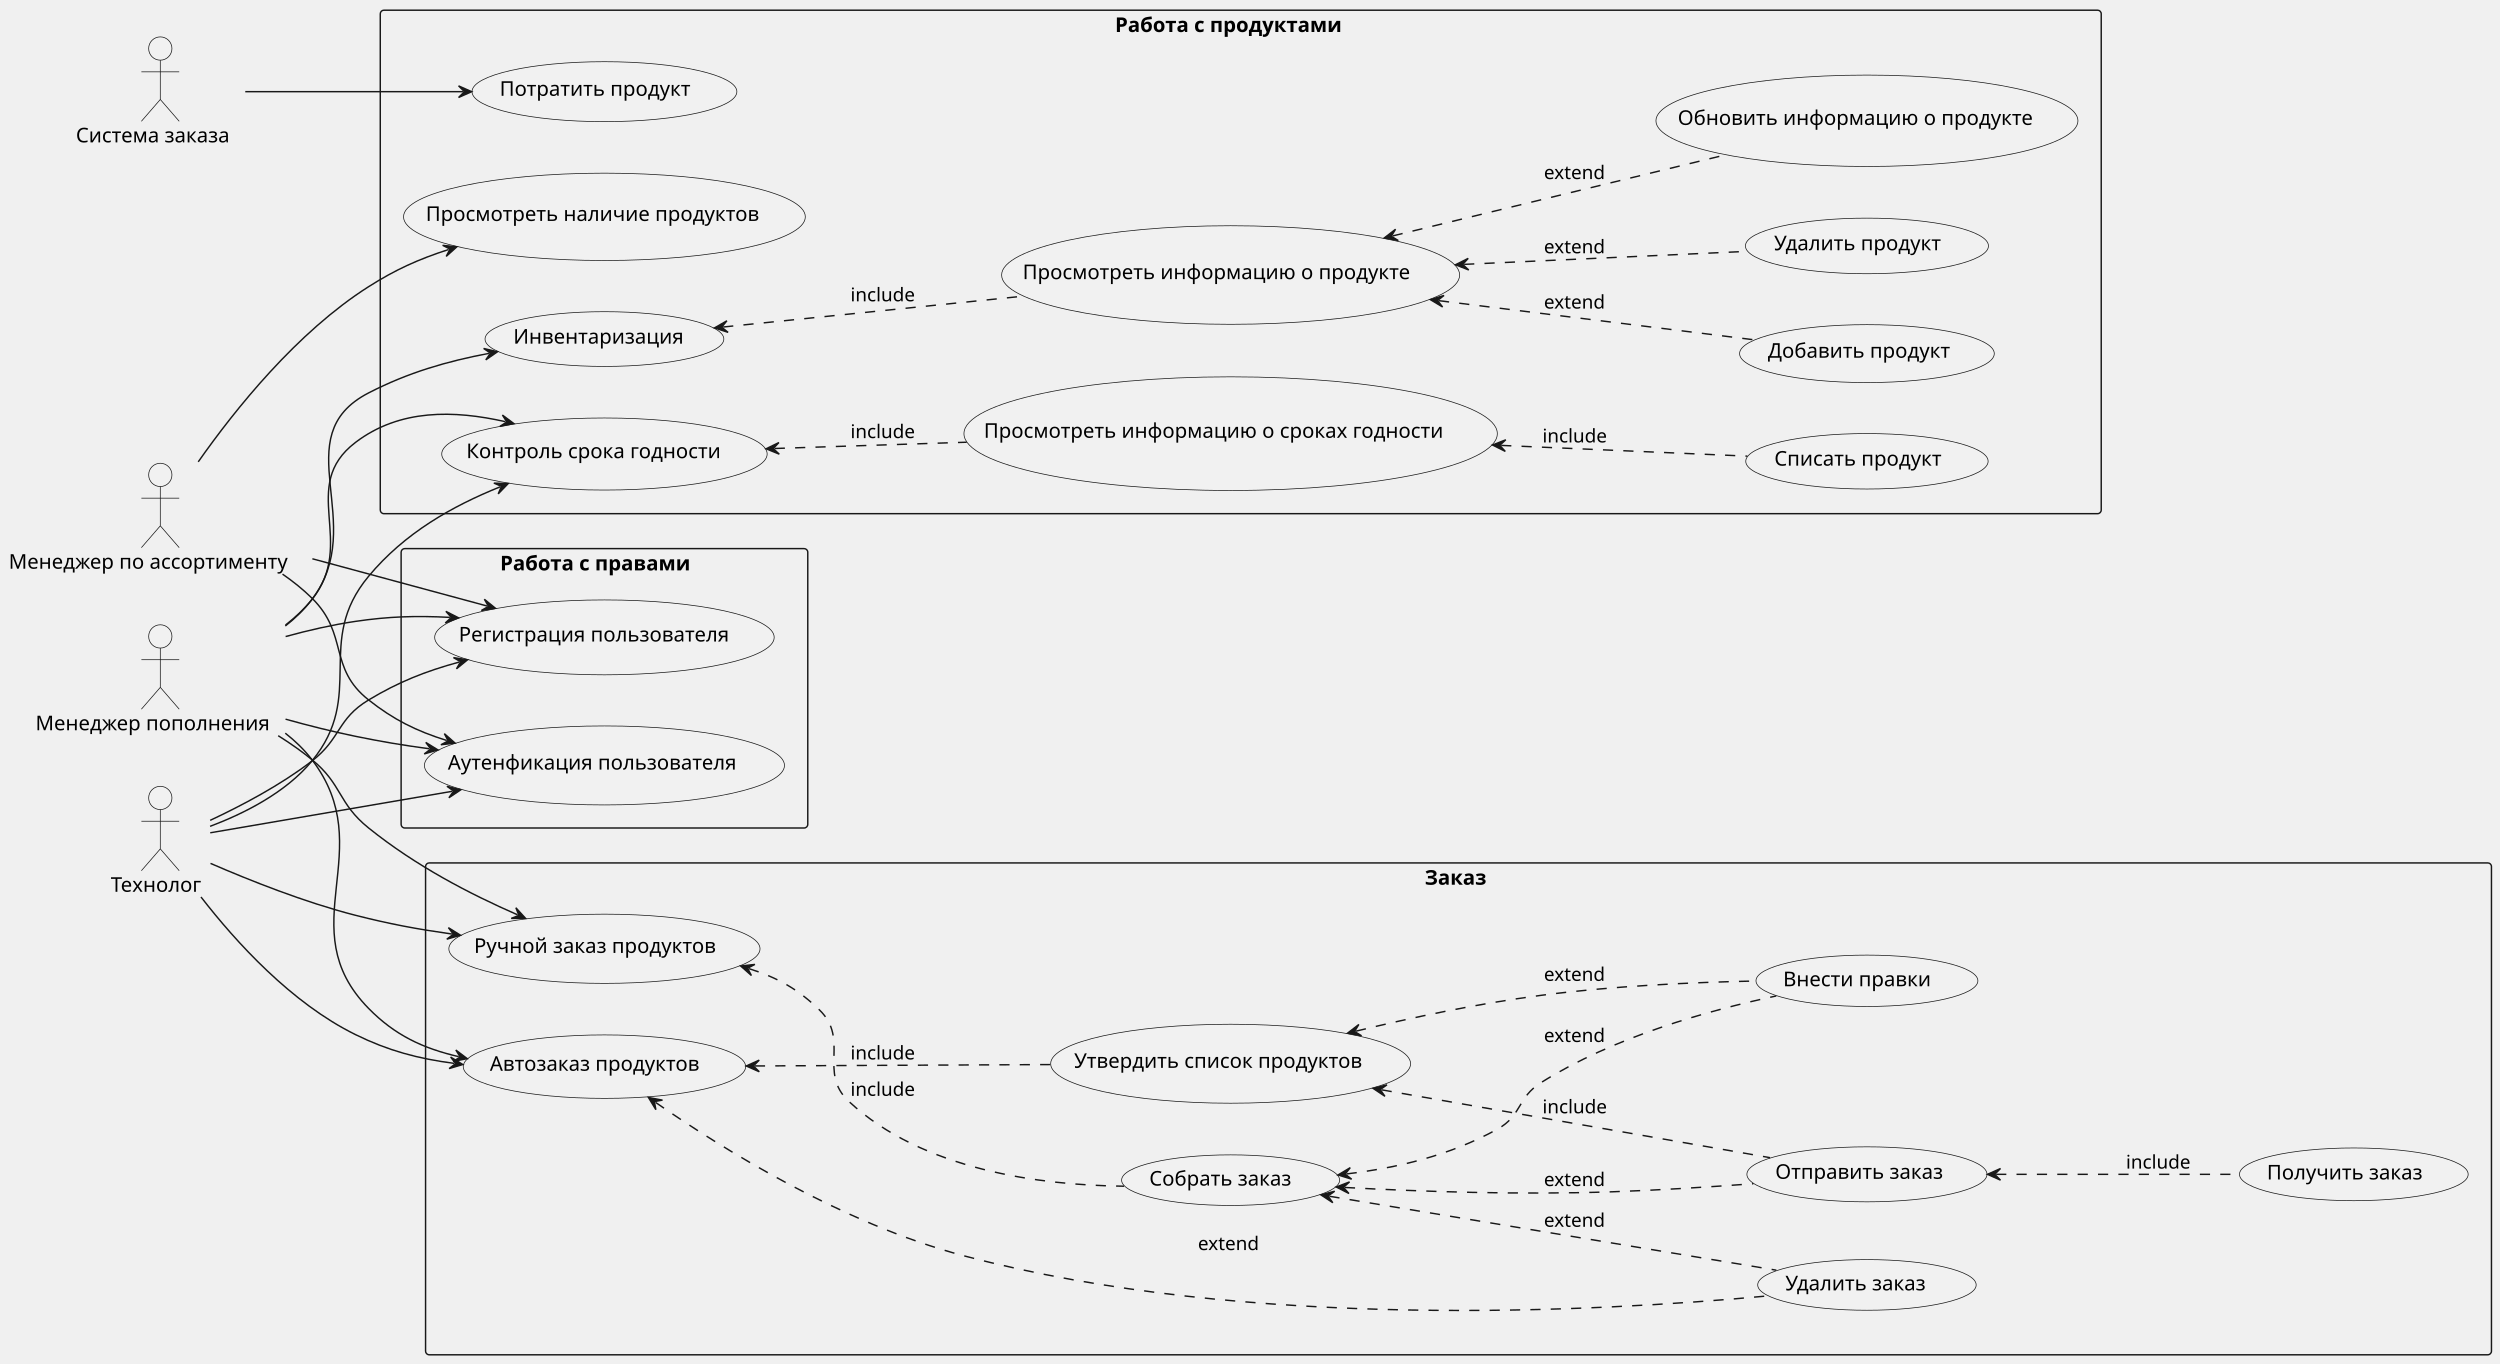
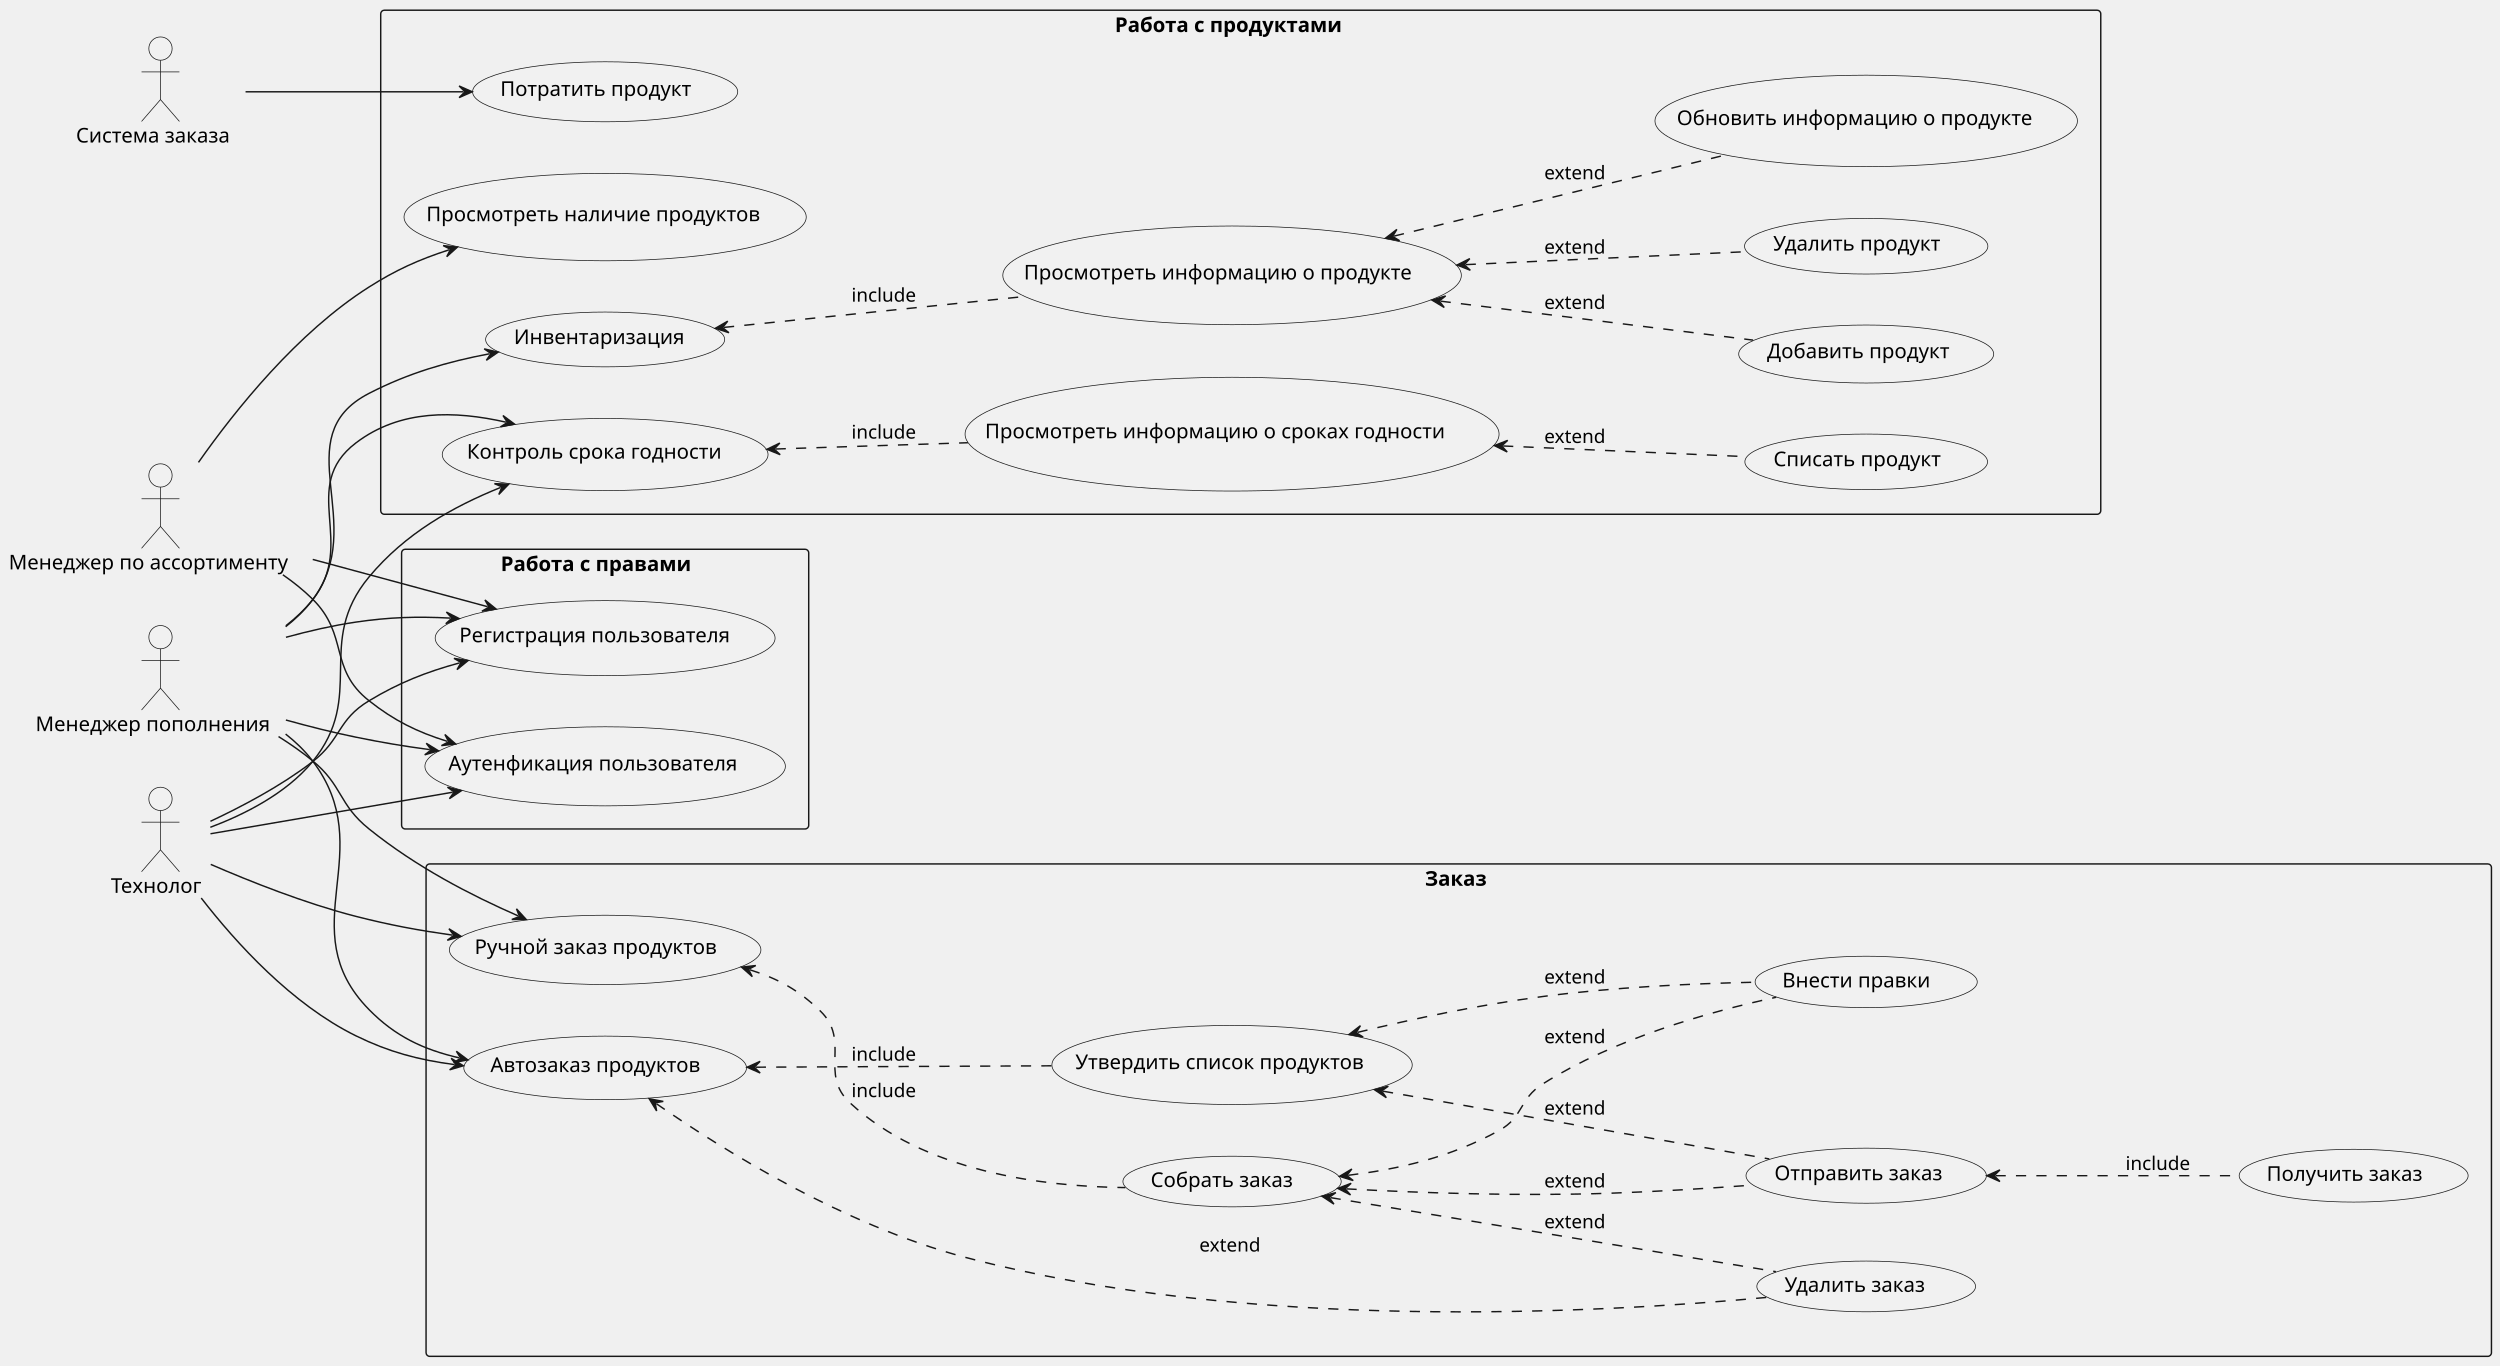
- <svg xmlns="http://www.w3.org/2000/svg" contentStyleType="text/css" data-diagram-type="DESCRIPTION" height="937px" preserveAspectRatio="none" style="width:1718px;height:937px;background:#FFFFFF;" version="1.1" viewBox="0 0 1718 937" width="1718px" zoomAndPan="magnify">
+ <svg xmlns="http://www.w3.org/2000/svg" contentStyleType="text/css" data-diagram-type="DESCRIPTION" height="937px" preserveAspectRatio="none" style="width:1716px;height:937px;background:#FFFFFF;" version="1.1" viewBox="0 0 1716 937" width="1716px" zoomAndPan="magnify">
  <defs />
  <g>
    <g id="cluster_Заказ">
-       <rect fill="none" height="338" rx="2.5" ry="2.5" style="stroke:#181818;stroke-width:1;" width="1419.68" x="292.45" y="593" />
-       <text fill="#000000" font-family="sans-serif" font-size="14" font-weight="bold" lengthAdjust="spacing" textLength="46.477" x="979.051" y="607.995">Заказ</text>
+       <rect fill="#FFFFFF" fill-opacity="0" height="338" rx="2.5" ry="2.5" style="stroke:#181818;stroke-width:1;" width="1417.68" x="292.45" y="593" />
+       <text fill="#000000" font-family="sans-serif" font-size="14" font-weight="bold" lengthAdjust="spacing" textLength="46.477" x="978.051" y="607.995">Заказ</text>
    </g>
    <g id="cluster_Работа с продуктами">
-       <rect fill="none" height="346" rx="2.5" ry="2.5" style="stroke:#181818;stroke-width:1;" width="1182.64" x="261.32" y="7" />
-       <text fill="#000000" font-family="sans-serif" font-size="14" font-weight="bold" lengthAdjust="spacing" textLength="172.772" x="766.254" y="21.995">Работа с продуктами</text>
+       <rect fill="#FFFFFF" fill-opacity="0" height="346" rx="2.5" ry="2.5" style="stroke:#181818;stroke-width:1;" width="1180.64" x="261.32" y="7" />
+       <text fill="#000000" font-family="sans-serif" font-size="14" font-weight="bold" lengthAdjust="spacing" textLength="172.772" x="765.254" y="21.995">Работа с продуктами</text>
    </g>
    <g id="cluster_Работа с правами">
-       <rect fill="none" height="192" rx="2.5" ry="2.5" style="stroke:#181818;stroke-width:1;" width="279.45" x="275.65" y="377" />
+       <rect fill="#FFFFFF" fill-opacity="0" height="192" rx="2.5" ry="2.5" style="stroke:#181818;stroke-width:1;" width="279.45" x="275.65" y="377" />
      <text fill="#000000" font-family="sans-serif" font-size="14" font-weight="bold" lengthAdjust="spacing" textLength="143.411" x="343.669" y="391.995">Работа с правами</text>
    </g>
    <g id="elem_AP">
      <ellipse cx="415.375" cy="732.997" fill="#F1F1F1" rx="97.034" ry="21.807" style="stroke:#181818;stroke-width:0.5;" />
      <text fill="#000000" font-family="sans-serif" font-size="14" lengthAdjust="spacing" textLength="157.5" x="336.625" y="735.844">Автозаказ продуктов</text>
    </g>
    <g id="elem_AP0">
      <ellipse cx="845.69" cy="730.996" fill="#F1F1F1" rx="123.68" ry="27.136" style="stroke:#181818;stroke-width:0.5;" />
      <text fill="#000000" font-family="sans-serif" font-size="14" lengthAdjust="spacing" textLength="215.189" x="738.095" y="733.843">Утвердить список продуктов</text>
    </g>
    <g id="elem_AP1">
-       <ellipse cx="1282.955" cy="673.999" fill="#F1F1F1" rx="76.245" ry="17.649" style="stroke:#181818;stroke-width:0.5;" />
-       <text fill="#000000" font-family="sans-serif" font-size="14" lengthAdjust="spacing" textLength="109.197" x="1225.357" y="677.747">Внести правки</text>
+       <ellipse cx="1280.955" cy="673.999" fill="#F1F1F1" rx="76.245" ry="17.649" style="stroke:#181818;stroke-width:0.5;" />
+       <text fill="#000000" font-family="sans-serif" font-size="14" lengthAdjust="spacing" textLength="109.197" x="1223.357" y="677.747">Внести правки</text>
    </g>
    <g id="elem_AP2">
-       <ellipse cx="1282.961" cy="883.004" fill="#F1F1F1" rx="75.071" ry="17.414" style="stroke:#181818;stroke-width:0.5;" />
-       <text fill="#000000" font-family="sans-serif" font-size="14" lengthAdjust="spacing" textLength="106.196" x="1226.863" y="886.752">Удалить заказ</text>
+       <ellipse cx="1280.961" cy="883.004" fill="#F1F1F1" rx="75.071" ry="17.414" style="stroke:#181818;stroke-width:0.5;" />
+       <text fill="#000000" font-family="sans-serif" font-size="14" lengthAdjust="spacing" textLength="106.196" x="1224.863" y="886.752">Удалить заказ</text>
    </g>
    <g id="elem_AP3">
-       <ellipse cx="1282.961" cy="807" fill="#F1F1F1" rx="82.501" ry="18.9" style="stroke:#181818;stroke-width:0.5;" />
-       <text fill="#000000" font-family="sans-serif" font-size="14" lengthAdjust="spacing" textLength="124.503" x="1219.946" y="810.103">Отправить заказ</text>
+       <ellipse cx="1280.961" cy="807" fill="#F1F1F1" rx="82.501" ry="18.9" style="stroke:#181818;stroke-width:0.5;" />
+       <text fill="#000000" font-family="sans-serif" font-size="14" lengthAdjust="spacing" textLength="124.503" x="1217.946" y="810.103">Отправить заказ</text>
    </g>
    <g id="elem_AP4">
-       <ellipse cx="1617.552" cy="806.996" fill="#F1F1F1" rx="78.582" ry="18.116" style="stroke:#181818;stroke-width:0.5;" />
-       <text fill="#000000" font-family="sans-serif" font-size="14" lengthAdjust="spacing" textLength="115.056" x="1557.806" y="810.534">Получить заказ</text>
+       <ellipse cx="1615.552" cy="806.996" fill="#F1F1F1" rx="78.582" ry="18.116" style="stroke:#181818;stroke-width:0.5;" />
+       <text fill="#000000" font-family="sans-serif" font-size="14" lengthAdjust="spacing" textLength="115.056" x="1555.806" y="810.534">Получить заказ</text>
    </g>
    <g id="elem_RZ">
      <ellipse cx="415.368" cy="651.996" fill="#F1F1F1" rx="106.928" ry="23.786" style="stroke:#181818;stroke-width:0.5;" />
      <text fill="#000000" font-family="sans-serif" font-size="14" lengthAdjust="spacing" textLength="179.218" x="325.759" y="654.842">Ручной заказ продуктов</text>
    </g>
    <g id="elem_RZ1">
      <ellipse cx="845.687" cy="811.003" fill="#F1F1F1" rx="74.917" ry="17.383" style="stroke:#181818;stroke-width:0.5;" />
      <text fill="#000000" font-family="sans-serif" font-size="14" lengthAdjust="spacing" textLength="105.8" x="789.787" y="814.751">Собрать заказ</text>
    </g>
    <g id="elem_PP">
      <ellipse cx="415.365" cy="149.001" fill="#F1F1F1" rx="138.055" ry="30.011" style="stroke:#181818;stroke-width:0.5;" />
      <text fill="#000000" font-family="sans-serif" font-size="14" lengthAdjust="spacing" textLength="245.526" x="292.602" y="151.848">Просмотреть наличие продуктов</text>
    </g>
    <g id="elem_KS">
      <ellipse cx="415.375" cy="312.005" fill="#F1F1F1" rx="111.825" ry="24.765" style="stroke:#181818;stroke-width:0.5;" />
      <text fill="#000000" font-family="sans-serif" font-size="14" lengthAdjust="spacing" textLength="189.82" x="320.464" y="314.852">Контроль срока годности</text>
    </g>
    <g id="elem_KS1">
      <ellipse cx="845.694" cy="298.003" fill="#F1F1F1" rx="183.264" ry="39.053" style="stroke:#181818;stroke-width:0.5;" />
      <text fill="#000000" font-family="sans-serif" font-size="14" lengthAdjust="spacing" textLength="339.199" x="676.095" y="300.849">Просмотреть информацию о сроках годности</text>
    </g>
    <g id="elem_KS2">
-       <ellipse cx="1282.964" cy="316.997" fill="#F1F1F1" rx="83.284" ry="19.057" style="stroke:#181818;stroke-width:0.5;" />
-       <text fill="#000000" font-family="sans-serif" font-size="14" lengthAdjust="spacing" textLength="126.342" x="1219.296" y="320.012">Списать продукт</text>
+       <ellipse cx="1280.964" cy="316.997" fill="#F1F1F1" rx="83.284" ry="19.057" style="stroke:#181818;stroke-width:0.5;" />
+       <text fill="#000000" font-family="sans-serif" font-size="14" lengthAdjust="spacing" textLength="126.342" x="1217.296" y="320.012">Списать продукт</text>
    </g>
    <g id="elem_KS3">
      <ellipse cx="415.372" cy="63" fill="#F1F1F1" rx="91.002" ry="20.6" style="stroke:#181818;stroke-width:0.5;" />
      <text fill="#000000" font-family="sans-serif" font-size="14" lengthAdjust="spacing" textLength="144.006" x="343.369" y="65.847">Потратить продукт</text>
    </g>
    <g id="elem_UC1">
      <ellipse cx="415.37" cy="233" fill="#F1F1F1" rx="82.05" ry="18.81" style="stroke:#181818;stroke-width:0.5;" />
      <text fill="#000000" font-family="sans-serif" font-size="14" lengthAdjust="spacing" textLength="123.436" x="352.731" y="236.153">Инвентаризация</text>
    </g>
    <g id="elem_UC2">
-       <ellipse cx="1282.96" cy="243.004" fill="#F1F1F1" rx="87.52" ry="19.904" style="stroke:#181818;stroke-width:0.5;" />
-       <text fill="#000000" font-family="sans-serif" font-size="14" lengthAdjust="spacing" textLength="136.103" x="1214.908" y="245.851">Добавить продукт</text>
+       <ellipse cx="1280.96" cy="243.004" fill="#F1F1F1" rx="87.52" ry="19.904" style="stroke:#181818;stroke-width:0.5;" />
+       <text fill="#000000" font-family="sans-serif" font-size="14" lengthAdjust="spacing" textLength="136.103" x="1212.908" y="245.851">Добавить продукт</text>
    </g>
    <g id="elem_UC3">
-       <ellipse cx="1282.962" cy="169.002" fill="#F1F1F1" rx="83.512" ry="19.102" style="stroke:#181818;stroke-width:0.5;" />
-       <text fill="#000000" font-family="sans-serif" font-size="14" lengthAdjust="spacing" textLength="126.875" x="1219.103" y="171.993">Удалить продукт</text>
+       <ellipse cx="1280.962" cy="169.002" fill="#F1F1F1" rx="83.512" ry="19.102" style="stroke:#181818;stroke-width:0.5;" />
+       <text fill="#000000" font-family="sans-serif" font-size="14" lengthAdjust="spacing" textLength="126.875" x="1217.103" y="171.993">Удалить продукт</text>
    </g>
    <g id="elem_UC4">
-       <ellipse cx="1282.963" cy="83.001" fill="#F1F1F1" rx="145.003" ry="31.401" style="stroke:#181818;stroke-width:0.5;" />
-       <text fill="#000000" font-family="sans-serif" font-size="14" lengthAdjust="spacing" textLength="260.066" x="1152.93" y="85.847">Обновить информацию о продукте</text>
+       <ellipse cx="1280.963" cy="83.001" fill="#F1F1F1" rx="145.003" ry="31.401" style="stroke:#181818;stroke-width:0.5;" />
+       <text fill="#000000" font-family="sans-serif" font-size="14" lengthAdjust="spacing" textLength="260.066" x="1150.93" y="85.847">Обновить информацию о продукте</text>
    </g>
    <g id="elem_UC6">
      <ellipse cx="845.685" cy="188.995" fill="#F1F1F1" rx="157.375" ry="33.875" style="stroke:#181818;stroke-width:0.5;" />
      <text fill="#000000" font-family="sans-serif" font-size="14" lengthAdjust="spacing" textLength="285.804" x="702.783" y="191.842">Просмотреть информацию о продукте</text>
    </g>
    <g id="elem_UR1">
      <ellipse cx="415.365" cy="438.003" fill="#F1F1F1" rx="116.665" ry="25.733" style="stroke:#181818;stroke-width:0.5;" />
      <text fill="#000000" font-family="sans-serif" font-size="14" lengthAdjust="spacing" textLength="200.225" x="315.253" y="440.85">Регистрация пользователя</text>
    </g>
    <g id="elem_UR2">
      <ellipse cx="415.375" cy="526.005" fill="#F1F1F1" rx="123.725" ry="27.145" style="stroke:#181818;stroke-width:0.5;" />
      <text fill="#000000" font-family="sans-serif" font-size="14" lengthAdjust="spacing" textLength="215.284" x="307.733" y="528.852">Аутенфикация пользователя</text>
    </g>
    <g id="elem_MS">
      <ellipse cx="110.159" cy="326.35" fill="#F1F1F1" rx="8" ry="8" style="stroke:#181818;stroke-width:0.5;" />
-       <path d="M110.159,334.35 L110.159,361.35 M97.159,342.35 L123.159,342.35 M110.159,361.35 L97.159,376.35 M110.159,361.35 L123.159,376.35 " fill="none" style="stroke:#181818;stroke-width:0.5;" />
+       <path d="M110.159,334.35 L110.159,361.35 M97.159,342.35 L123.159,342.35 M110.159,361.35 L97.159,376.35 M110.159,361.35 L123.159,376.35 " fill="#FFFFFF" fill-opacity="0" style="stroke:#181818;stroke-width:0.5;" />
      <text fill="#000000" font-family="sans-serif" font-size="14" lengthAdjust="spacing" textLength="208.318" x="6" y="390.845">Менеджер по ассортименту</text>
    </g>
    <g id="elem_MP">
      <ellipse cx="110.164" cy="437.35" fill="#F1F1F1" rx="8" ry="8" style="stroke:#181818;stroke-width:0.5;" />
-       <path d="M110.164,445.35 L110.164,472.35 M97.164,453.35 L123.164,453.35 M110.164,472.35 L97.164,487.35 M110.164,472.35 L123.164,487.35 " fill="none" style="stroke:#181818;stroke-width:0.5;" />
+       <path d="M110.164,445.35 L110.164,472.35 M97.164,453.35 L123.164,453.35 M110.164,472.35 L97.164,487.35 M110.164,472.35 L123.164,487.35 " fill="#FFFFFF" fill-opacity="0" style="stroke:#181818;stroke-width:0.5;" />
      <text fill="#000000" font-family="sans-serif" font-size="14" lengthAdjust="spacing" textLength="171.527" x="24.4" y="501.845">Менеджер пополнения</text>
    </g>
    <g id="elem_T">
      <ellipse cx="110.159" cy="548.35" fill="#F1F1F1" rx="8" ry="8" style="stroke:#181818;stroke-width:0.5;" />
-       <path d="M110.159,556.35 L110.159,583.35 M97.159,564.35 L123.159,564.35 M110.159,583.35 L97.159,598.35 M110.159,583.35 L123.159,598.35 " fill="none" style="stroke:#181818;stroke-width:0.5;" />
+       <path d="M110.159,556.35 L110.159,583.35 M97.159,564.35 L123.159,564.35 M110.159,583.35 L97.159,598.35 M110.159,583.35 L123.159,598.35 " fill="#FFFFFF" fill-opacity="0" style="stroke:#181818;stroke-width:0.5;" />
      <text fill="#000000" font-family="sans-serif" font-size="14" lengthAdjust="spacing" textLength="68.038" x="76.14" y="612.845">Технолог</text>
    </g>
    <g id="elem_R">
      <ellipse cx="110.156" cy="33.35" fill="#F1F1F1" rx="8" ry="8" style="stroke:#181818;stroke-width:0.5;" />
-       <path d="M110.156,41.35 L110.156,68.35 M97.156,49.35 L123.156,49.35 M110.156,68.35 L97.156,83.35 M110.156,68.35 L123.156,83.35 " fill="none" style="stroke:#181818;stroke-width:0.5;" />
+       <path d="M110.156,41.35 L110.156,68.35 M97.156,49.35 L123.156,49.35 M110.156,68.35 L97.156,83.35 M110.156,68.35 L123.156,83.35 " fill="#FFFFFF" fill-opacity="0" style="stroke:#181818;stroke-width:0.5;" />
      <text fill="#000000" font-family="sans-serif" font-size="14" lengthAdjust="spacing" textLength="116.013" x="52.15" y="97.845">Система заказа</text>
    </g>
    <g id="link_MS_PP">
-       <path d="M136.23,317.38 C161.62,281.23 204.08,228.25 253.32,197 C271.67,185.35 287.273,178.272 308.263,171.462 " fill="none" id="MS-to-PP" style="stroke:#181818;stroke-width:1;" />
+       <path d="M136.23,317.38 C161.62,281.23 204.08,228.25 253.32,197 C271.67,185.35 287.273,178.272 308.263,171.462 " fill="#FFFFFF" fill-opacity="0" id="MS-to-PP" style="stroke:#181818;stroke-width:1;" />
      <polygon fill="#181818" points="313.97,169.61,304.175,168.583,309.214,171.153,306.644,176.192,313.97,169.61" style="stroke:#181818;stroke-width:1;" />
    </g>
    <g id="link_MS_UR1">
-       <path d="M214.66,383.99 C256.01,395.17 296.888,406.223 334.708,416.453 " fill="none" id="MS-to-UR1" style="stroke:#181818;stroke-width:1;" />
+       <path d="M214.66,383.99 C256.01,395.17 296.888,406.223 334.708,416.453 " fill="#FFFFFF" fill-opacity="0" id="MS-to-UR1" style="stroke:#181818;stroke-width:1;" />
      <polygon fill="#181818" points="340.5,418.02,332.857,411.809,335.673,416.714,330.768,419.531,340.5,418.02" style="stroke:#181818;stroke-width:1;" />
    </g>
    <g id="link_MS_UR2">
-       <path d="M194.15,394.53 C201.37,399.54 208.24,405.03 214.32,411 C239.73,435.95 225.35,458.95 253.32,481 C270.53,494.57 285.874,502.259 307.034,508.878 " fill="none" id="MS-to-UR2" style="stroke:#181818;stroke-width:1;" />
+       <path d="M194.15,394.53 C201.37,399.54 208.24,405.03 214.32,411 C239.73,435.95 225.35,458.95 253.32,481 C270.53,494.57 285.874,502.259 307.034,508.878 " fill="#FFFFFF" fill-opacity="0" id="MS-to-UR2" style="stroke:#181818;stroke-width:1;" />
      <polygon fill="#181818" points="312.76,510.67,305.365,504.165,307.988,509.177,302.976,511.8,312.76,510.67" style="stroke:#181818;stroke-width:1;" />
    </g>
    <g id="link_T_AP">
-       <path d="M138.12,616.41 C162.17,647.44 200.33,689.39 244.32,711 C266.9,722.09 287.151,727.479 312.121,730.759 " fill="none" id="T-to-AP" style="stroke:#181818;stroke-width:1;" />
+       <path d="M138.12,616.41 C162.17,647.44 200.33,689.39 244.32,711 C266.9,722.09 287.151,727.479 312.121,730.759 " fill="#FFFFFF" fill-opacity="0" id="T-to-AP" style="stroke:#181818;stroke-width:1;" />
      <polygon fill="#181818" points="318.07,731.54,309.668,726.402,313.113,730.889,308.626,734.334,318.07,731.54" style="stroke:#181818;stroke-width:1;" />
    </g>
    <g id="link_T_RZ">
-       <path d="M144.66,593.32 C171.18,604.83 209.42,620.09 244.32,629 C267.41,634.9 286.738,638.527 310.558,641.867 " fill="none" id="T-to-RZ" style="stroke:#181818;stroke-width:1;" />
+       <path d="M144.66,593.32 C171.18,604.83 209.42,620.09 244.32,629 C267.41,634.9 286.738,638.527 310.558,641.867 " fill="#FFFFFF" fill-opacity="0" id="T-to-RZ" style="stroke:#181818;stroke-width:1;" />
      <polygon fill="#181818" points="316.5,642.7,308.143,637.489,311.548,642.006,307.032,645.412,316.5,642.7" style="stroke:#181818;stroke-width:1;" />
    </g>
    <g id="link_T_UR1">
-       <path d="M144.43,563.74 C165.51,553.88 192.77,539.59 214.32,523 C234.5,507.46 231.49,494.13 253.32,481 C273.9,468.62 292.281,461.318 315.541,454.978 " fill="none" id="T-to-UR1" style="stroke:#181818;stroke-width:1;" />
+       <path d="M144.43,563.74 C165.51,553.88 192.77,539.59 214.32,523 C234.5,507.46 231.49,494.13 253.32,481 C273.9,468.62 292.281,461.318 315.541,454.978 " fill="#FFFFFF" fill-opacity="0" id="T-to-UR1" style="stroke:#181818;stroke-width:1;" />
      <polygon fill="#181818" points="321.33,453.4,311.595,451.908,316.506,454.715,313.699,459.626,321.33,453.4" style="stroke:#181818;stroke-width:1;" />
    </g>
    <g id="link_T_UR2">
-       <path d="M144.48,572.29 C185.63,565.23 251.536,553.924 310.756,543.774 " fill="none" id="T-to-UR2" style="stroke:#181818;stroke-width:1;" />
+       <path d="M144.48,572.29 C185.63,565.23 251.536,553.924 310.756,543.774 " fill="#FFFFFF" fill-opacity="0" id="T-to-UR2" style="stroke:#181818;stroke-width:1;" />
      <polygon fill="#181818" points="316.67,542.76,307.124,540.338,311.742,543.605,308.475,548.223,316.67,542.76" style="stroke:#181818;stroke-width:1;" />
    </g>
    <g id="link_T_KS">
-       <path d="M144.37,567.86 C167.09,559.32 196.24,544.92 214.32,523 C251.88,477.44 215.55,441.39 253.32,396 C278.13,366.18 310.717,347.878 343.657,334.568 " fill="none" id="T-to-KS" style="stroke:#181818;stroke-width:1;" />
+       <path d="M144.37,567.86 C167.09,559.32 196.24,544.92 214.32,523 C251.88,477.44 215.55,441.39 253.32,396 C278.13,366.18 310.717,347.878 343.657,334.568 " fill="#FFFFFF" fill-opacity="0" id="T-to-KS" style="stroke:#181818;stroke-width:1;" />
      <polygon fill="#181818" points="349.22,332.32,339.377,331.983,344.584,334.193,342.374,339.4,349.22,332.32" style="stroke:#181818;stroke-width:1;" />
    </g>
    <g id="link_MP_AP">
-       <path d="M196.05,503.85 C202.89,509.2 209.14,515.23 214.32,522 C261.66,583.93 198.73,637.35 253.32,693 C271.27,711.3 290.366,720.361 315.266,726.151 " fill="none" id="MP-to-AP" style="stroke:#181818;stroke-width:1;" />
+       <path d="M196.05,503.85 C202.89,509.2 209.14,515.23 214.32,522 C261.66,583.93 198.73,637.35 253.32,693 C271.27,711.3 290.366,720.361 315.266,726.151 " fill="#FFFFFF" fill-opacity="0" id="MP-to-AP" style="stroke:#181818;stroke-width:1;" />
      <polygon fill="#181818" points="321.11,727.51,313.25,721.576,316.24,726.378,311.438,729.368,321.11,727.51" style="stroke:#181818;stroke-width:1;" />
    </g>
    <g id="link_MP_KS">
-       <path d="M196.21,429.52 C202.93,424.31 209.11,418.49 214.32,412 C245.49,373.14 204.66,334.15 244.32,304 C274.79,280.84 312.097,281.84 347.307,289.78 " fill="none" id="MP-to-KS" style="stroke:#181818;stroke-width:1;" />
+       <path d="M196.21,429.52 C202.93,424.31 209.11,418.49 214.32,412 C245.49,373.14 204.66,334.15 244.32,304 C274.79,280.84 312.097,281.84 347.307,289.78 " fill="#FFFFFF" fill-opacity="0" id="MP-to-KS" style="stroke:#181818;stroke-width:1;" />
      <polygon fill="#181818" points="353.16,291.1,345.26,285.218,348.283,290,343.5,293.022,353.16,291.1" style="stroke:#181818;stroke-width:1;" />
    </g>
    <g id="link_R_KS3">
-       <path d="M168.55,63 C212.41,63 267.72,63 318.13,63 " fill="none" id="R-to-KS3" style="stroke:#181818;stroke-width:1;" />
+       <path d="M168.55,63 C212.41,63 267.72,63 318.13,63 " fill="#FFFFFF" fill-opacity="0" id="R-to-KS3" style="stroke:#181818;stroke-width:1;" />
      <polygon fill="#181818" points="324.13,63,315.13,59,319.13,63,315.13,67,324.13,63" style="stroke:#181818;stroke-width:1;" />
    </g>
    <g id="link_MP_UC1">
-       <path d="M196.08,430.18 C202.91,424.82 209.16,418.78 214.32,412 C253.96,359.92 195.15,300 253.32,270 C280.6,255.93 307.315,248.267 336.035,242.827 " fill="none" id="MP-to-UC1" style="stroke:#181818;stroke-width:1;" />
+       <path d="M196.08,430.18 C202.91,424.82 209.16,418.78 214.32,412 C253.96,359.92 195.15,300 253.32,270 C280.6,255.93 307.315,248.267 336.035,242.827 " fill="#FFFFFF" fill-opacity="0" id="MP-to-UC1" style="stroke:#181818;stroke-width:1;" />
      <polygon fill="#181818" points="341.93,241.71,332.343,239.455,337.017,242.641,333.832,247.315,341.93,241.71" style="stroke:#181818;stroke-width:1;" />
    </g>
    <g id="link_MP_RZ">
-       <path d="M191.18,505.57 C199.29,510.67 207.16,516.16 214.32,522 C235.36,539.15 232.16,552 253.32,569 C285.93,595.21 322.625,614.18 355.656,628.67 " fill="none" id="MP-to-RZ" style="stroke:#181818;stroke-width:1;" />
+       <path d="M191.18,505.57 C199.29,510.67 207.16,516.16 214.32,522 C235.36,539.15 232.16,552 253.32,569 C285.93,595.21 322.625,614.18 355.656,628.67 " fill="#FFFFFF" fill-opacity="0" id="MP-to-RZ" style="stroke:#181818;stroke-width:1;" />
      <polygon fill="#181818" points="361.15,631.08,354.515,623.801,356.571,629.071,351.301,631.127,361.15,631.08" style="stroke:#181818;stroke-width:1;" />
    </g>
    <g id="link_MP_UR1">
-       <path d="M196.28,437.43 C212.07,433.1 228.56,429.32 244.32,427 C267.15,423.64 285.868,423.046 309.178,424.266 " fill="none" id="MP-to-UR1" style="stroke:#181818;stroke-width:1;" />
+       <path d="M196.28,437.43 C212.07,433.1 228.56,429.32 244.32,427 C267.15,423.64 285.868,423.046 309.178,424.266 " fill="#FFFFFF" fill-opacity="0" id="MP-to-UR1" style="stroke:#181818;stroke-width:1;" />
      <polygon fill="#181818" points="315.17,424.58,306.391,420.115,310.177,424.319,305.973,428.104,315.17,424.58" style="stroke:#181818;stroke-width:1;" />
    </g>
    <g id="link_MP_UR2">
-       <path d="M196.23,494.22 C212.09,498.63 228.62,502.8 244.32,506 C262.52,509.71 276.033,512.002 295.033,514.552 " fill="none" id="MP-to-UR2" style="stroke:#181818;stroke-width:1;" />
+       <path d="M196.23,494.22 C212.09,498.63 228.62,502.8 244.32,506 C262.52,509.71 276.033,512.002 295.033,514.552 " fill="#FFFFFF" fill-opacity="0" id="MP-to-UR2" style="stroke:#181818;stroke-width:1;" />
      <polygon fill="#181818" points="300.98,515.35,292.592,510.188,296.024,514.685,291.528,518.117,300.98,515.35" style="stroke:#181818;stroke-width:1;" />
    </g>
    <g id="link_AP_AP0">
-       <path d="M518.76,732.522 C580.56,732.232 655.34,731.88 721.74,731.57 " fill="none" id="AP-backto-AP0" style="stroke:#181818;stroke-width:1;stroke-dasharray:7.0,7.0;" />
+       <path d="M518.76,732.522 C580.56,732.232 655.34,731.88 721.74,731.57 " fill="#FFFFFF" fill-opacity="0" id="AP-backto-AP0" style="stroke:#181818;stroke-width:1;stroke-dasharray:7.0,7.0;" />
      <polygon fill="#181818" points="512.76,732.55,521.779,736.508,517.76,732.527,521.741,728.508,512.76,732.55" style="stroke:#181818;stroke-width:1;" />
      <text fill="#000000" font-family="sans-serif" font-size="13" lengthAdjust="spacing" textLength="47.1" x="584.43" y="728.067">include</text>
    </g>
    <g id="link_AP_AP2">
-       <path d="M450.521,757.588 C494.831,788.298 577.9,840.59 662.43,863 C857.47,914.71 1099.15,901.4 1214.52,890.58 " fill="none" id="AP-backto-AP2" style="stroke:#181818;stroke-width:1;stroke-dasharray:7.0,7.0;" />
-       <polygon fill="#181818" points="445.59,754.17,450.709,762.584,449.7,757.018,455.266,756.009,445.59,754.17" style="stroke:#181818;stroke-width:1;" />
+       <path d="M450.521,757.579 C494.831,788.299 577.9,840.59 662.43,863 C856.83,914.55 1097.74,901.32 1212.74,890.54 " fill="#FFFFFF" fill-opacity="0" id="AP-backto-AP2" style="stroke:#181818;stroke-width:1;stroke-dasharray:7.0,7.0;" />
+       <polygon fill="#181818" points="445.59,754.16,450.707,762.575,449.699,757.009,455.265,756.001,445.59,754.16" style="stroke:#181818;stroke-width:1;" />
      <text fill="#000000" font-family="sans-serif" font-size="13" lengthAdjust="spacing" textLength="45.278" x="823.19" y="859.067">extend</text>
    </g>
    <g id="link_AP0_AP1">
-       <path d="M931.821,708.607 C971.471,698.997 1014.52,689.87 1058.96,684 C1107.75,677.55 1163.02,675.04 1206.32,674.15 " fill="none" id="AP0-backto-AP1" style="stroke:#181818;stroke-width:1;stroke-dasharray:7.0,7.0;" />
-       <polygon fill="#181818" points="925.99,710.02,935.679,711.788,930.849,708.842,933.795,704.013,925.99,710.02" style="stroke:#181818;stroke-width:1;" />
-       <text fill="#000000" font-family="sans-serif" font-size="13" lengthAdjust="spacing" textLength="45.278" x="1060.96" y="674.067">extend</text>
+       <path d="M931.821,708.617 C971.471,699.007 1014.52,689.88 1058.96,684 C1107.03,677.64 1161.44,675.12 1204.24,674.2 " fill="#FFFFFF" fill-opacity="0" id="AP0-backto-AP1" style="stroke:#181818;stroke-width:1;stroke-dasharray:7.0,7.0;" />
+       <polygon fill="#181818" points="925.99,710.03,935.679,711.798,930.849,708.852,933.795,704.023,925.99,710.03" style="stroke:#181818;stroke-width:1;" />
+       <text fill="#000000" font-family="sans-serif" font-size="13" lengthAdjust="spacing" textLength="45.278" x="1059.96" y="675.067">extend</text>
    </g>
    <g id="link_AP0_AP3">
-       <path d="M949.471,748.942 C1032.521,763.442 1143.97,782.91 1216.4,795.55 " fill="none" id="AP0-backto-AP3" style="stroke:#181818;stroke-width:1;stroke-dasharray:7.0,7.0;" />
-       <polygon fill="#181818" points="943.56,747.91,951.738,753.398,948.486,748.77,953.114,745.518,943.56,747.91" style="stroke:#181818;stroke-width:1;" />
-       <text fill="#000000" font-family="sans-serif" font-size="13" lengthAdjust="spacing" textLength="47.1" x="1059.96" y="765.067">include</text>
+       <path d="M949.3,748.997 C1031.85,763.477 1142.42,782.87 1214.46,795.51 " fill="#FFFFFF" fill-opacity="0" id="AP0-backto-AP3" style="stroke:#181818;stroke-width:1;stroke-dasharray:7.0,7.0;" />
+       <polygon fill="#181818" points="943.39,747.96,951.564,753.455,948.315,748.824,952.946,745.575,943.39,747.96" style="stroke:#181818;stroke-width:1;" />
+       <text fill="#000000" font-family="sans-serif" font-size="13" lengthAdjust="spacing" textLength="45.278" x="1059.96" y="765.067">extend</text>
    </g>
    <g id="link_AP3_AP4">
-       <path d="M1371.75,807 C1424.45,807 1486.57,807 1538.51,807 " fill="none" id="AP3-backto-AP4" style="stroke:#181818;stroke-width:1;stroke-dasharray:7.0,7.0;" />
-       <polygon fill="#181818" points="1365.75,807,1374.75,811,1370.75,807,1374.75,803,1365.75,807" style="stroke:#181818;stroke-width:1;" />
-       <text fill="#000000" font-family="sans-serif" font-size="13" lengthAdjust="spacing" textLength="47.1" x="1460.96" y="803.067">include</text>
+       <path d="M1369.75,807 C1422.45,807 1484.57,807 1536.51,807 " fill="#FFFFFF" fill-opacity="0" id="AP3-backto-AP4" style="stroke:#181818;stroke-width:1;stroke-dasharray:7.0,7.0;" />
+       <polygon fill="#181818" points="1363.75,807,1372.75,811,1368.75,807,1372.75,803,1363.75,807" style="stroke:#181818;stroke-width:1;" />
+       <text fill="#000000" font-family="sans-serif" font-size="13" lengthAdjust="spacing" textLength="47.1" x="1458.96" y="803.067">include</text>
    </g>
    <g id="link_KS_KS1">
-       <path d="M532.397,308.204 C574.407,306.834 617.49,305.43 664.35,303.89 " fill="none" id="KS-backto-KS1" style="stroke:#181818;stroke-width:1;stroke-dasharray:7.0,7.0;" />
+       <path d="M532.397,308.204 C574.407,306.834 617.49,305.43 664.35,303.89 " fill="#FFFFFF" fill-opacity="0" id="KS-backto-KS1" style="stroke:#181818;stroke-width:1;stroke-dasharray:7.0,7.0;" />
      <polygon fill="#181818" points="526.4,308.4,535.526,312.104,531.397,308.237,535.265,304.109,526.4,308.4" style="stroke:#181818;stroke-width:1;" />
      <text fill="#000000" font-family="sans-serif" font-size="13" lengthAdjust="spacing" textLength="47.1" x="584.43" y="301.067">include</text>
    </g>
    <g id="link_KS1_KS2">
-       <path d="M1031.614,306.072 C1092.454,308.732 1151.48,311.3 1200.81,313.46 " fill="none" id="KS1-backto-KS2" style="stroke:#181818;stroke-width:1;stroke-dasharray:7.0,7.0;" />
-       <polygon fill="#181818" points="1025.62,305.81,1034.437,310.199,1030.615,306.028,1034.786,302.207,1025.62,305.81" style="stroke:#181818;stroke-width:1;" />
-       <text fill="#000000" font-family="sans-serif" font-size="13" lengthAdjust="spacing" textLength="47.1" x="1059.96" y="304.067">include</text>
+       <path d="M1031.724,306.113 C1091.834,308.753 1149.92,311.3 1198.71,313.44 " fill="#FFFFFF" fill-opacity="0" id="KS1-backto-KS2" style="stroke:#181818;stroke-width:1;stroke-dasharray:7.0,7.0;" />
+       <polygon fill="#181818" points="1025.73,305.85,1034.546,310.241,1030.725,306.069,1034.897,302.249,1025.73,305.85" style="stroke:#181818;stroke-width:1;" />
+       <text fill="#000000" font-family="sans-serif" font-size="13" lengthAdjust="spacing" textLength="45.278" x="1059.96" y="304.067">extend</text>
    </g>
    <g id="link_UC1_UC6">
-       <path d="M496.949,224.726 C555.308,218.726 632.2,210.83 703.04,203.55 " fill="none" id="UC1-backto-UC6" style="stroke:#181818;stroke-width:1;stroke-dasharray:7.0,7.0;" />
+       <path d="M496.949,224.726 C555.308,218.726 632.2,210.83 703.04,203.55 " fill="#FFFFFF" fill-opacity="0" id="UC1-backto-UC6" style="stroke:#181818;stroke-width:1;stroke-dasharray:7.0,7.0;" />
      <polygon fill="#181818" points="490.98,225.34,500.342,228.399,495.954,224.829,499.524,220.44,490.98,225.34" style="stroke:#181818;stroke-width:1;" />
      <text fill="#000000" font-family="sans-serif" font-size="13" lengthAdjust="spacing" textLength="47.1" x="584.43" y="207.067">include</text>
    </g>
    <g id="link_UC6_UC4">
-       <path d="M957.06,162.121 C1028.24,144.791 1115.95,123.43 1185.38,106.52 " fill="none" id="UC6-backto-UC4" style="stroke:#181818;stroke-width:1;stroke-dasharray:7.0,7.0;" />
-       <polygon fill="#181818" points="951.23,163.54,960.921,165.298,956.088,162.357,959.028,157.524,951.23,163.54" style="stroke:#181818;stroke-width:1;" />
-       <text fill="#000000" font-family="sans-serif" font-size="13" lengthAdjust="spacing" textLength="45.278" x="1060.96" y="123.067">extend</text>
+       <path d="M956.848,162.054 C1027.588,144.744 1114.58,123.46 1183.58,106.58 " fill="#FFFFFF" fill-opacity="0" id="UC6-backto-UC4" style="stroke:#181818;stroke-width:1;stroke-dasharray:7.0,7.0;" />
+       <polygon fill="#181818" points="951.02,163.48,960.713,165.226,955.877,162.292,958.811,157.456,951.02,163.48" style="stroke:#181818;stroke-width:1;" />
+       <text fill="#000000" font-family="sans-serif" font-size="13" lengthAdjust="spacing" textLength="45.278" x="1059.96" y="123.067">extend</text>
    </g>
    <g id="link_UC6_UC2">
-       <path d="M988.874,206.639 C1062.194,215.739 1143.96,225.88 1205.36,233.5 " fill="none" id="UC6-backto-UC2" style="stroke:#181818;stroke-width:1;stroke-dasharray:7.0,7.0;" />
-       <polygon fill="#181818" points="982.92,205.9,991.359,210.978,987.882,206.516,992.344,203.039,982.92,205.9" style="stroke:#181818;stroke-width:1;" />
-       <text fill="#000000" font-family="sans-serif" font-size="13" lengthAdjust="spacing" textLength="45.278" x="1060.96" y="212.067">extend</text>
+       <path d="M988.844,206.713 C1061.544,215.783 1142.37,225.85 1203.3,233.45 " fill="#FFFFFF" fill-opacity="0" id="UC6-backto-UC2" style="stroke:#181818;stroke-width:1;stroke-dasharray:7.0,7.0;" />
+       <polygon fill="#181818" points="982.89,205.97,991.326,211.053,987.851,206.589,992.316,203.115,982.89,205.97" style="stroke:#181818;stroke-width:1;" />
+       <text fill="#000000" font-family="sans-serif" font-size="13" lengthAdjust="spacing" textLength="45.278" x="1059.96" y="212.067">extend</text>
    </g>
    <g id="link_UC6_UC3">
-       <path d="M1006.144,181.674 C1073.694,178.564 1144.32,175.32 1200.59,172.74 " fill="none" id="UC6-backto-UC3" style="stroke:#181818;stroke-width:1;stroke-dasharray:7.0,7.0;" />
-       <polygon fill="#181818" points="1000.15,181.95,1009.324,185.532,1005.145,181.72,1008.957,177.54,1000.15,181.95" style="stroke:#181818;stroke-width:1;" />
-       <text fill="#000000" font-family="sans-serif" font-size="13" lengthAdjust="spacing" textLength="45.278" x="1060.96" y="174.067">extend</text>
+       <path d="M1006.054,181.643 C1072.994,178.553 1142.78,175.33 1198.59,172.76 " fill="#FFFFFF" fill-opacity="0" id="UC6-backto-UC3" style="stroke:#181818;stroke-width:1;stroke-dasharray:7.0,7.0;" />
+       <polygon fill="#181818" points="1000.06,181.92,1009.235,185.501,1005.055,181.689,1008.866,177.509,1000.06,181.92" style="stroke:#181818;stroke-width:1;" />
+       <text fill="#000000" font-family="sans-serif" font-size="13" lengthAdjust="spacing" textLength="45.278" x="1059.96" y="174.067">extend</text>
    </g>
    <g id="link_RZ_RZ1">
-       <path d="M514.71,665.652 C534.54,671.932 548.24,679.63 563.1,694 C584.25,714.45 561.85,737 583.43,757 C634.05,803.91 714.25,814.5 772.45,815.17 " fill="none" id="RZ-backto-RZ1" style="stroke:#181818;stroke-width:1;stroke-dasharray:7.0,7.0;" />
+       <path d="M514.71,665.652 C534.54,671.932 548.24,679.63 563.1,694 C584.25,714.45 561.85,737 583.43,757 C634.05,803.91 714.25,814.5 772.45,815.17 " fill="#FFFFFF" fill-opacity="0" id="RZ-backto-RZ1" style="stroke:#181818;stroke-width:1;stroke-dasharray:7.0,7.0;" />
      <polygon fill="#181818" points="508.99,663.84,516.362,670.371,513.757,665.35,518.778,662.744,508.99,663.84" style="stroke:#181818;stroke-width:1;" />
      <text fill="#000000" font-family="sans-serif" font-size="13" lengthAdjust="spacing" textLength="47.1" x="584.43" y="753.067">include</text>
    </g>
    <g id="link_RZ1_AP2">
-       <path d="M913.59,822.069 C996.42,835.769 1137.72,859.14 1220.69,872.87 " fill="none" id="RZ1-backto-AP2" style="stroke:#181818;stroke-width:1;stroke-dasharray:7.0,7.0;" />
-       <polygon fill="#181818" points="907.67,821.09,915.897,826.505,912.603,821.906,917.202,818.612,907.67,821.09" style="stroke:#181818;stroke-width:1;" />
-       <text fill="#000000" font-family="sans-serif" font-size="13" lengthAdjust="spacing" textLength="45.278" x="1060.96" y="843.067">extend</text>
+       <path d="M913.309,822.073 C995.759,835.774 1136.38,859.14 1218.97,872.87 " fill="#FFFFFF" fill-opacity="0" id="RZ1-backto-AP2" style="stroke:#181818;stroke-width:1;stroke-dasharray:7.0,7.0;" />
+       <polygon fill="#181818" points="907.39,821.09,915.613,826.511,912.322,821.91,916.924,818.619,907.39,821.09" style="stroke:#181818;stroke-width:1;" />
+       <text fill="#000000" font-family="sans-serif" font-size="13" lengthAdjust="spacing" textLength="45.278" x="1059.96" y="843.067">extend</text>
    </g>
    <g id="link_RZ1_AP1">
-       <path d="M925.406,806.728 C960.286,802.498 995.66,794.35 1028.96,776 C1046.03,766.59 1042.45,754.37 1058.96,744 C1108.78,712.7 1173.71,694.4 1220.64,684.42 " fill="none" id="RZ1-backto-AP1" style="stroke:#181818;stroke-width:1;stroke-dasharray:7.0,7.0;" />
+       <path d="M925.406,806.728 C960.286,802.498 995.66,794.35 1028.96,776 C1046.03,766.59 1042.46,754.39 1058.96,744 C1108.33,712.89 1172.68,694.57 1219.19,684.52 " fill="#FFFFFF" fill-opacity="0" id="RZ1-backto-AP1" style="stroke:#181818;stroke-width:1;stroke-dasharray:7.0,7.0;" />
      <polygon fill="#181818" points="919.45,807.45,928.866,810.337,924.414,806.848,927.903,802.396,919.45,807.45" style="stroke:#181818;stroke-width:1;" />
-       <text fill="#000000" font-family="sans-serif" font-size="13" lengthAdjust="spacing" textLength="45.278" x="1060.96" y="716.067">extend</text>
+       <text fill="#000000" font-family="sans-serif" font-size="13" lengthAdjust="spacing" textLength="45.278" x="1059.96" y="716.067">extend</text>
    </g>
    <g id="link_RZ1_AP3">
-       <path d="M924.211,816.023 C976.721,818.853 1043.78,821.21 1107.96,819 C1139.73,817.91 1174.71,815.69 1204.93,813.46 " fill="none" id="RZ1-backto-AP3" style="stroke:#181818;stroke-width:1;stroke-dasharray:7.0,7.0;" />
-       <polygon fill="#181818" points="918.22,815.7,926.992,820.179,923.213,815.969,927.422,812.19,918.22,815.7" style="stroke:#181818;stroke-width:1;" />
-       <text fill="#000000" font-family="sans-serif" font-size="13" lengthAdjust="spacing" textLength="45.278" x="1060.96" y="815.067">extend</text>
+       <path d="M924.221,816.044 C976.281,818.865 1042.5,821.19 1105.96,819 C1137.73,817.91 1172.71,815.69 1202.93,813.46 " fill="#FFFFFF" fill-opacity="0" id="RZ1-backto-AP3" style="stroke:#181818;stroke-width:1;stroke-dasharray:7.0,7.0;" />
+       <polygon fill="#181818" points="918.23,815.72,927,820.201,923.223,815.99,927.433,812.213,918.23,815.72" style="stroke:#181818;stroke-width:1;" />
+       <text fill="#000000" font-family="sans-serif" font-size="13" lengthAdjust="spacing" textLength="45.278" x="1059.96" y="815.067">extend</text>
    </g>
  </g>
</svg>
